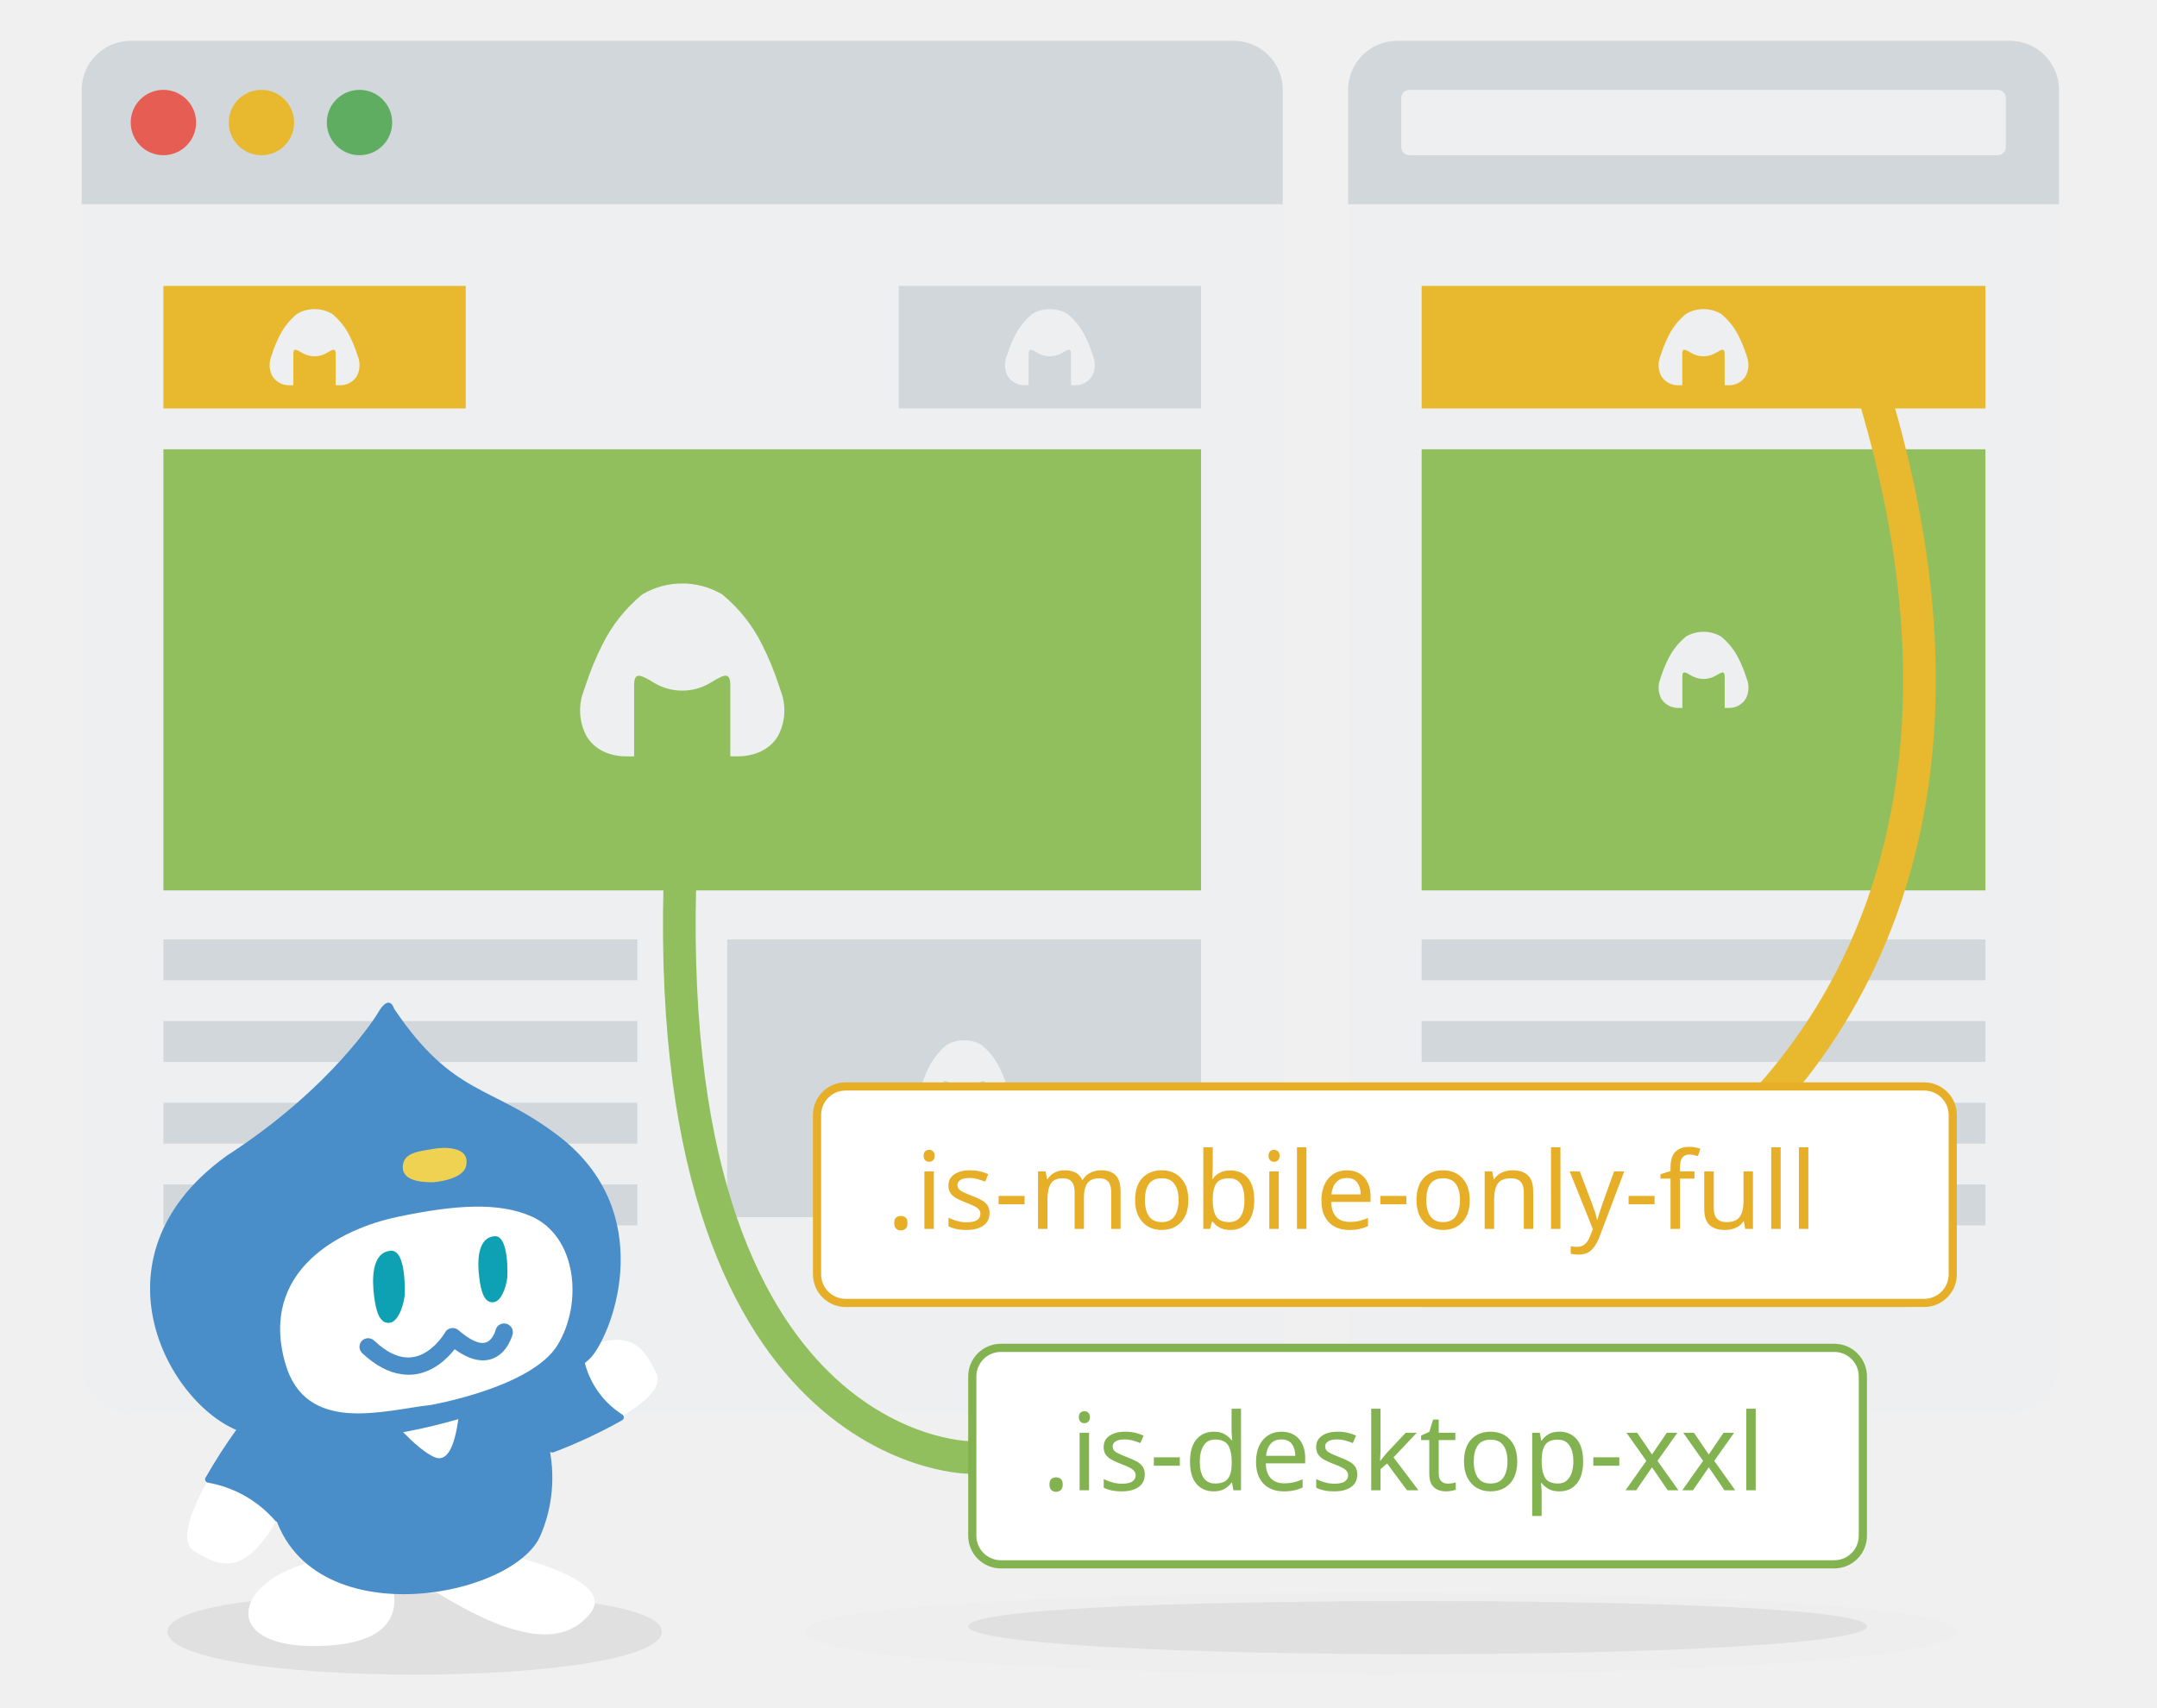
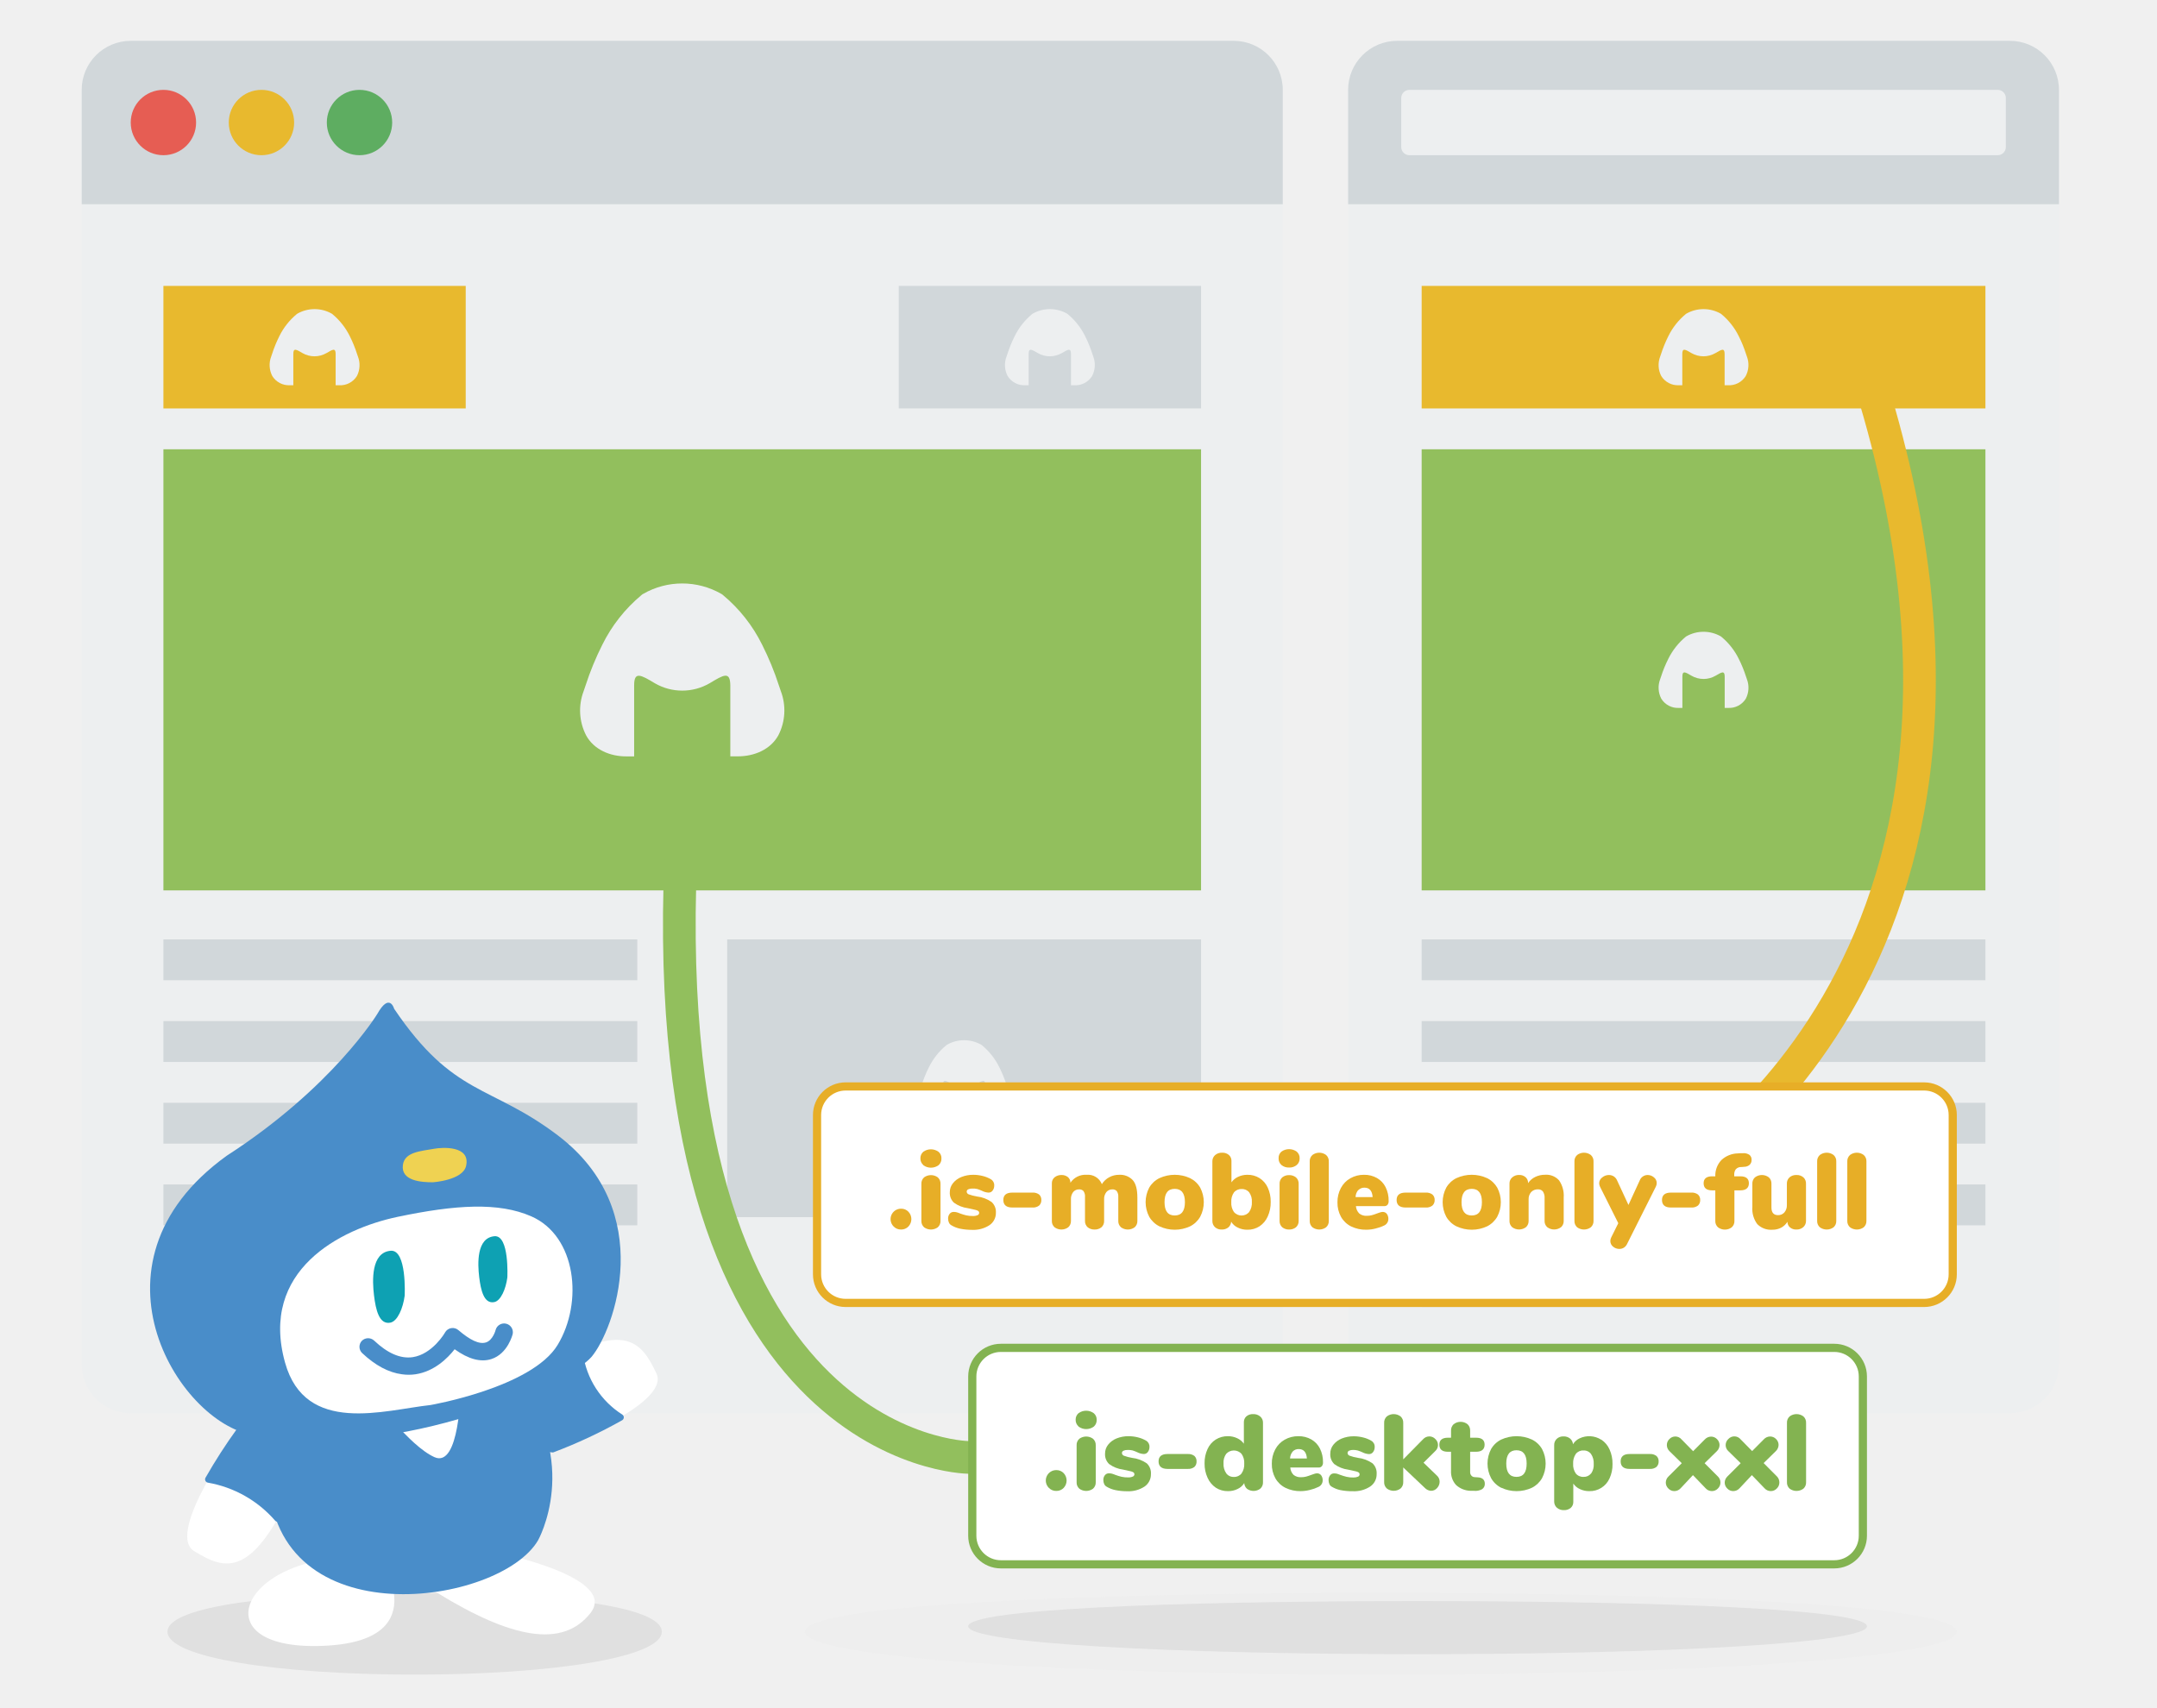
<svg xmlns="http://www.w3.org/2000/svg" id="レイヤー_1" data-name="レイヤー 1" viewBox="0 0 528 418">
  <defs>
-     <style>.cls-1{fill:#eee;}.cls-2{fill:#e0e0e0;}.cls-3{fill:#edeff0;}.cls-4{fill:#d1d7da;}.cls-5{fill:#e65d53;}.cls-6{fill:#e8b92e;}.cls-7{fill:#5ead61;}.cls-8{fill:#92bf5d;}.cls-9{fill:#fff;}.cls-10{fill:#498dc9;}.cls-11{fill:#efd252;}.cls-12{fill:#0ea1b3;}.cls-13,.cls-14{fill:none;stroke-linecap:round;stroke-miterlimit:10;stroke-width:8px;}.cls-13{stroke:#e8b92e;}.cls-14{stroke:#92bf5d;}.cls-15,.cls-16{fill:#e7ae27;}.cls-16,.cls-18{font-size:26.27px;font-family:Nunito-Black, Nunito;}.cls-17,.cls-18{fill:#83b351;}</style>
+     <style>.cls-1{fill:#eee;}.cls-2{fill:#e0e0e0;}.cls-3{fill:#edeff0;}.cls-4{fill:#d1d7da;}.cls-5{fill:#e65d53;}.cls-6{fill:#e8b92e;}.cls-7{fill:#5ead61;}.cls-8{fill:#92bf5d;}.cls-9{fill:#fff;}.cls-10{fill:#498dc9;}.cls-11{fill:#efd252;}.cls-12{fill:#0ea1b3;}.cls-13,.cls-14{fill:none;stroke-linecap:round;stroke-miterlimit:10;stroke-width:8px;}.cls-13{stroke:#e8b92e;}.cls-14{stroke:#92bf5d;}.cls-15{fill:#e7ae27;}.cls-16{fill:#83b351;}</style>
  </defs>
  <path class="cls-1" d="M479,399.5c0,6.35-63.13,10.5-141,10.5s-141-4.15-141-10.5,63.13-9.5,141-9.5S479,393.15,479,399.5Z" />
  <path class="cls-2" d="M457,398.17c0,4.13-49.25,6.83-110,6.83s-110-2.7-110-6.83S286.25,392,347,392,457,394.05,457,398.17Z" />
  <path class="cls-2" d="M162,399.5c0,6.35-27.09,10.5-60.5,10.5S41,405.85,41,399.5s27.09-9.5,60.5-9.5S162,393.15,162,399.5Z" />
  <rect class="cls-3" x="20" y="10" width="294" height="336" rx="12" ry="12" />
  <path class="cls-4" d="M32,10H302a12,12,0,0,1,12,12V50a0,0,0,0,1,0,0H20a0,0,0,0,1,0,0V22A12,12,0,0,1,32,10Z" />
  <circle class="cls-5" cx="40" cy="30" r="8" />
  <circle class="cls-6" cx="64" cy="30" r="8" />
  <circle class="cls-7" cx="88" cy="30" r="8" />
  <rect class="cls-6" x="40" y="70" width="74" height="30" />
  <rect class="cls-8" x="40" y="110" width="254" height="108" />
  <rect class="cls-4" x="178" y="230" width="116" height="68" />
  <rect class="cls-4" x="40" y="230" width="116" height="10" />
  <rect class="cls-4" x="40" y="250" width="116" height="10" />
  <rect class="cls-4" x="40" y="270" width="116" height="10" />
  <rect class="cls-4" x="40" y="290" width="116" height="10" />
  <rect class="cls-4" x="40" y="310" width="100" height="10" />
  <rect class="cls-4" x="220" y="70" width="74" height="30" />
  <path class="cls-3" d="M191.14,169.23l-.47-1.38a70.34,70.34,0,0,0-4.11-10,37.34,37.34,0,0,0-9.6-12.17l-.18-.15-.2-.12a19.21,19.21,0,0,0-19.16,0l-.2.12-.18.15a37.34,37.34,0,0,0-9.6,12.17,70.34,70.34,0,0,0-4.11,10l-.47,1.38a13.32,13.32,0,0,0,.61,10.81c1.9,3.49,5.88,5.19,9.93,5.15h1.83V167.76c0-3.44,1.6-2.56,5.06-.48a13.36,13.36,0,0,0,13.42,0c3.46-2.08,5-3,5.06.48v17.42h1.83c4.05,0,8-1.66,9.93-5.15A13.32,13.32,0,0,0,191.14,169.23Z" />
  <path class="cls-3" d="M87.62,87.3l-.21-.61a30.69,30.69,0,0,0-1.8-4.41,16.37,16.37,0,0,0-4.23-5.36l-.08-.06-.08-.06a8.51,8.51,0,0,0-8.44,0l-.08.06-.08.06a16.37,16.37,0,0,0-4.23,5.36,30.69,30.69,0,0,0-1.8,4.41l-.21.61a5.85,5.85,0,0,0,.27,4.76A4.79,4.79,0,0,0,71,94.32h.8V86.65c0-1.51.7-1.12,2.23-.21a5.87,5.87,0,0,0,5.9,0c1.53-.91,2.22-1.3,2.23.21v7.67H83a4.78,4.78,0,0,0,4.37-2.26A5.85,5.85,0,0,0,87.62,87.3Z" />
  <path class="cls-3" d="M267.62,87.3l-.21-.61a30.69,30.69,0,0,0-1.8-4.41,16.37,16.37,0,0,0-4.23-5.36l-.08-.06-.08-.06a8.51,8.51,0,0,0-8.44,0l-.08.06-.08.06a16.37,16.37,0,0,0-4.23,5.36,30.69,30.69,0,0,0-1.8,4.41l-.21.61a5.85,5.85,0,0,0,.27,4.76A4.79,4.79,0,0,0,251,94.32h.8V86.65c0-1.51.7-1.12,2.23-.21a5.87,5.87,0,0,0,5.9,0c1.53-.91,2.22-1.3,2.23.21v7.67h.8a4.78,4.78,0,0,0,4.37-2.26A5.85,5.85,0,0,0,267.62,87.3Z" />
  <path class="cls-3" d="M246.62,266.3l-.21-.61a30.69,30.69,0,0,0-1.8-4.41,16.37,16.37,0,0,0-4.23-5.36l-.08-.06-.08-.06a8.51,8.51,0,0,0-8.44,0l-.08.06-.08.06a16.37,16.37,0,0,0-4.23,5.36,30.69,30.69,0,0,0-1.8,4.41l-.21.61a5.85,5.85,0,0,0,.27,4.76,4.79,4.79,0,0,0,4.37,2.26h.8v-7.67c0-1.51.7-1.12,2.23-.21a5.87,5.87,0,0,0,5.9,0c1.53-.91,2.22-1.3,2.23.21v7.67h.8a4.78,4.78,0,0,0,4.37-2.26A5.85,5.85,0,0,0,246.62,266.3Z" />
  <rect class="cls-3" x="330" y="10" width="174" height="336" rx="12" ry="12" />
  <path class="cls-4" d="M342,10H492a12,12,0,0,1,12,12V50a0,0,0,0,1,0,0H330a0,0,0,0,1,0,0V22a12,12,0,0,1,12-12Z" />
  <rect class="cls-6" x="348" y="70" width="138" height="30" />
  <rect class="cls-8" x="348" y="110" width="138" height="108" />
  <rect class="cls-4" x="348" y="230" width="138" height="10" />
  <rect class="cls-4" x="348" y="250" width="138" height="10" />
  <rect class="cls-4" x="348" y="270" width="138" height="10" />
  <rect class="cls-4" x="348" y="290" width="138" height="10" />
  <rect class="cls-4" x="348" y="310" width="118.97" height="10" />
  <path class="cls-3" d="M427.62,166.3l-.21-.61a30.69,30.69,0,0,0-1.8-4.41,16.37,16.37,0,0,0-4.23-5.36l-.08-.06-.08-.06a8.51,8.51,0,0,0-8.44,0l-.08.06-.08.06a16.37,16.37,0,0,0-4.23,5.36,30.69,30.69,0,0,0-1.8,4.41l-.21.61a5.85,5.85,0,0,0,.27,4.76,4.79,4.79,0,0,0,4.37,2.26h.8v-7.67c0-1.51.7-1.12,2.23-.21a5.87,5.87,0,0,0,5.9,0c1.53-.91,2.22-1.3,2.23.21v7.67h.8a4.78,4.78,0,0,0,4.37-2.26A5.85,5.85,0,0,0,427.62,166.3Z" />
  <path class="cls-3" d="M427.62,87.3l-.21-.61a30.69,30.69,0,0,0-1.8-4.41,16.37,16.37,0,0,0-4.23-5.36l-.08-.06-.08-.06a8.51,8.51,0,0,0-8.44,0l-.08.06-.08.06a16.37,16.37,0,0,0-4.23,5.36,30.69,30.69,0,0,0-1.8,4.41l-.21.61a5.85,5.85,0,0,0,.27,4.76A4.79,4.79,0,0,0,411,94.32h.8V86.65c0-1.51.7-1.12,2.23-.21a5.87,5.87,0,0,0,5.9,0c1.53-.91,2.22-1.3,2.23.21v7.67h.8a4.78,4.78,0,0,0,4.37-2.26A5.85,5.85,0,0,0,427.62,87.3Z" />
  <rect class="cls-3" x="343" y="22" width="148" height="16" rx="2" ry="2" />
  <path class="cls-9" d="M122,380.19s29.39,5.94,22.55,14.72S125,401,107.22,390.09,122,380.19,122,380.19Z" />
  <path class="cls-9" d="M93.15,381.68S107.39,402.59,77.51,403,60.87,377.89,93.15,381.68Z" />
  <path class="cls-9" d="M135.17,354.78s29.22-10.8,25.5-18.55-7.82-14.13-30.86,1.06S135.17,354.78,135.17,354.78Z" />
  <path class="cls-10" d="M131.71,377.12s10.72-19-5.39-39.6c-9.23-11.79-25.64-14.47-34.8-11.93-9.43,2.62-26.94,5.26-25.78,36.36C67.21,401.13,122.36,393.11,131.71,377.12Z" />
  <path class="cls-9" d="M58.69,350.28S40.2,375.35,47.56,379.79,61.86,387.3,72.78,362,58.69,350.28,58.69,350.28Z" />
  <path class="cls-9" d="M112.73,340.34s-.2,19.18-6.38,16.42-14.82-14.68-14.82-14.68Z" />
  <path class="cls-10" d="M120.13,348.61c.64,2.51,3.4,4.45,8.21,5.77a41.85,41.85,0,0,0,6.76,1.21.7.7,0,0,0,.35,0,121.64,121.64,0,0,0,16.85-7.87.83.83,0,0,0,.4-.68.82.82,0,0,0-.36-.7,21.17,21.17,0,0,1-9.63-14.92c0-.33-.07-.65-.1-1a.8.8,0,0,0-.39-.63.86.86,0,0,0-.52-.11.81.81,0,0,0-.22.07,87.94,87.94,0,0,0-12.12,6.88C122.28,341.28,119.26,345.21,120.13,348.61Z" />
  <path class="cls-10" d="M50.31,361.79a132.64,132.64,0,0,1,7.73-12,.82.82,0,0,1,.26-.23c1.22-.66,12-6.37,16.35-2.39,2.6,2.37,2.23,7.31-1.13,15.1a101.59,101.59,0,0,1-4.84,9.91.83.83,0,0,1-.63.41h-.18a.79.79,0,0,1-.52-.28A28.17,28.17,0,0,0,50.87,363a.82.82,0,0,1-.59-.46A.81.81,0,0,1,50.31,361.79Z" />
  <path class="cls-10" d="M144.82,332.18c5.46-6.48,16.23-35.61-8.27-54.2-16.54-12.55-25.48-9.4-40.07-31,0,0-1.12-4.09-4.12,1.26,0,0-10.93,18-36.87,34.73-37.14,26.79-10.67,66.83,7.28,68.43C98.26,357.75,139.36,338.65,144.82,332.18Z" />
  <path class="cls-9" d="M105.37,344s24.81-4.28,31.13-14.72,4.57-26.65-6.45-31.48c-8-3.51-18.53-2.85-32.69.12S63.5,311.06,69.77,333.59C74.75,351.49,94.16,345.2,105.37,344Z" />
  <path class="cls-11" d="M106,289.46s7.3-.49,8.09-4c1.15-5.05-5.9-4.55-7.72-4.22-3.52.62-7.34.82-7.75,4C98.1,289.16,103.22,289.47,106,289.46Z" />
  <path class="cls-12" d="M124.19,312.77s.54-10.43-3.16-10.1c-4.41.39-4.12,6.74-3.73,10s1.18,6.61,3.67,6.13C122.6,318.5,123.83,315.55,124.19,312.77Z" />
  <path class="cls-12" d="M99.06,317.23s.58-11.37-3.45-11c-4.8.43-4.49,7.35-4.06,10.92s1.28,7.21,4,6.68C97.33,323.48,98.66,320.26,99.06,317.23Z" />
  <path class="cls-10" d="M98.39,336.47a11.54,11.54,0,0,0,3.32,0c4.59-.69,7.86-3.93,9.58-6.13,3.37,2.44,6.4,3.24,9,2.4,4-1.3,5.16-5.94,5.21-6.13a2.15,2.15,0,0,0-4.18-1c0,.07-.68,2.53-2.36,3.06s-3.92-.6-6.74-3a2.14,2.14,0,0,0-3.28.56c0,.05-3.08,5.33-7.92,6.05-3,.43-6.14-.94-9.45-4.07a2.17,2.17,0,0,0-3,.07,2.13,2.13,0,0,0,.08,3C91.86,334.3,95.13,336.05,98.39,336.47Z" />
  <path class="cls-13" d="M407,290.66S504,238,457,91" />
  <path class="cls-14" d="M237,356.82S158,356,167,203" />
  <rect class="cls-9" x="200" y="266" width="278" height="53" rx="7" ry="7" />
  <path class="cls-15" d="M471,267a6,6,0,0,1,6,6v39a6,6,0,0,1-6,6H207a6,6,0,0,1-6-6V273a6,6,0,0,1,6-6H471m0-2H207a8,8,0,0,0-8,8v39a8,8,0,0,0,8,8H471a8,8,0,0,0,8-8V273a8,8,0,0,0-8-8Z" />
-   <text class="cls-16" transform="translate(217 300.87)">.is-mobile-only-full</text>
+   <path class="cls-15" d="M218.75,300.29a2.55,2.55,0,0,1,1.82-4.36,2.42,2.42,0,0,1,1.8.74,2.64,2.64,0,0,1,0,3.62,2.42,2.42,0,0,1-1.8.74A2.45,2.45,0,0,1,218.75,300.29Z" />
+   <path class="cls-15" d="M226,285.23a2.1,2.1,0,0,1-.7-1.64A2.05,2.05,0,0,1,226,282a3.17,3.17,0,0,1,3.74,0,2,2,0,0,1,.71,1.63,2.09,2.09,0,0,1-.69,1.64,3.16,3.16,0,0,1-3.76,0Zm.21,15.26a2,2,0,0,1-.67-1.62v-9a2,2,0,0,1,.67-1.62,2.85,2.85,0,0,1,3.34,0,2,2,0,0,1,.67,1.62v9a2,2,0,0,1-.67,1.62,2.85,2.85,0,0,1-3.34,0Z" />
+   <path class="cls-15" d="M235,300.82a6.78,6.78,0,0,1-2.13-.84,1.38,1.38,0,0,1-.58-.63,2.33,2.33,0,0,1-.21-1,1.81,1.81,0,0,1,.38-1.17,1.2,1.2,0,0,1,1-.46,2.89,2.89,0,0,1,.74.09,6.3,6.3,0,0,1,.84.3,13.72,13.72,0,0,0,1.48.45,6.82,6.82,0,0,0,1.64.16,2.61,2.61,0,0,0,1.12-.2.62.62,0,0,0,.41-.56.55.55,0,0,0-.2-.45,2,2,0,0,0-.75-.3c-.37-.1-1-.23-1.86-.41a7.31,7.31,0,0,1-3.38-1.35,3.24,3.24,0,0,1-1-2.56,3.45,3.45,0,0,1,.75-2.18,5,5,0,0,1,2.06-1.53,7.71,7.71,0,0,1,2.95-.55,9.29,9.29,0,0,1,2.3.29,7.34,7.34,0,0,1,2,.81,1.65,1.65,0,0,1,.81,1.53,1.93,1.93,0,0,1-.39,1.23,1.18,1.18,0,0,1-1,.5,3.91,3.91,0,0,1-1.63-.45,9.23,9.23,0,0,0-1.12-.43A4.23,4.23,0,0,0,238,291a2.18,2.18,0,0,0-1,.19.62.62,0,0,0-.37.57.74.74,0,0,0,.51.66,10.81,10.81,0,0,0,2,.52,7.72,7.72,0,0,1,3.59,1.35,3.28,3.28,0,0,1,1.05,2.62,3.59,3.59,0,0,1-1.58,3.06,7.2,7.2,0,0,1-4.27,1.14A14.55,14.55,0,0,1,235,300.82Z" />
+   <path class="cls-15" d="M245.6,293.8c0-1.2.73-1.81,2.19-1.81h4.93a2.48,2.48,0,0,1,1.65.47,1.73,1.73,0,0,1,.53,1.34,1.78,1.78,0,0,1-.53,1.36,2.43,2.43,0,0,1-1.65.48h-4.93C246.33,295.64,245.6,295,245.6,293.8Z" />
+   <path class="cls-15" d="M277.26,288.91c.77.84,1.15,2.28,1.15,4.29v5.67a2,2,0,0,1-.67,1.62,2.84,2.84,0,0,1-3.33,0,2,2,0,0,1-.67-1.62v-5.78a2.28,2.28,0,0,0-.37-1.47,1.37,1.37,0,0,0-1.08-.42,1.83,1.83,0,0,0-1.47.66,2.72,2.72,0,0,0-.55,1.81v5.2a2,2,0,0,1-.66,1.62,2.57,2.57,0,0,1-1.68.54,2.59,2.59,0,0,1-1.67-.54,2,2,0,0,1-.67-1.62v-5.78a2.29,2.29,0,0,0-.36-1.47,1.37,1.37,0,0,0-1.08-.42,1.79,1.79,0,0,0-1.46.66,2.77,2.77,0,0,0-.54,1.81v5.2a2,2,0,0,1-.67,1.62,2.84,2.84,0,0,1-3.33,0,2,2,0,0,1-.67-1.62v-9.08a1.87,1.87,0,0,1,.69-1.57,2.65,2.65,0,0,1,1.67-.54,2.45,2.45,0,0,1,1.54.49,1.75,1.75,0,0,1,.64,1.41,4.39,4.39,0,0,1,3.94-1.95,3.67,3.67,0,0,1,3.76,2.29,4.78,4.78,0,0,1,1.76-1.67,5,5,0,0,1,2.49-.62A4.22,4.22,0,0,1,277.26,288.91Z" />
+   <path class="cls-15" d="M283.81,300.25a5.91,5.91,0,0,1-2.5-2.35,7.66,7.66,0,0,1,0-7.13,5.88,5.88,0,0,1,2.49-2.32,9,9,0,0,1,7.51,0,5.85,5.85,0,0,1,2.48,2.32,7.66,7.66,0,0,1,0,7.13,5.92,5.92,0,0,1-2.48,2.35,8.89,8.89,0,0,1-7.5,0Zm6.24-5.92c0-2.17-.83-3.26-2.5-3.26s-2.49,1.09-2.49,3.26.83,3.26,2.49,3.26S290.05,296.5,290.05,294.33Z" />
+   <path class="cls-15" d="M308.33,288.45a5.39,5.39,0,0,1,2,2.32,8.09,8.09,0,0,1,.72,3.51,8.29,8.29,0,0,1-.72,3.54,5.66,5.66,0,0,1-2,2.41,5.28,5.28,0,0,1-3,.85,5.11,5.11,0,0,1-2.35-.53,3.66,3.66,0,0,1-1.61-1.44,2,2,0,0,1-.7,1.41,2.46,2.46,0,0,1-1.62.51,2.31,2.31,0,0,1-1.66-.59,2.06,2.06,0,0,1-.62-1.57V284.32a2,2,0,0,1,.66-1.51,2.49,2.49,0,0,1,1.73-.59,2.4,2.4,0,0,1,1.65.55,1.86,1.86,0,0,1,.63,1.47v5.23a4.06,4.06,0,0,1,1.62-1.34,5.21,5.21,0,0,1,2.27-.5A5.39,5.39,0,0,1,308.33,288.45Zm-2.55,8.28a3.93,3.93,0,0,0,.66-2.45,3.68,3.68,0,0,0-.65-2.34,2.21,2.21,0,0,0-1.85-.82,2.28,2.28,0,0,0-1.89.83,3.75,3.75,0,0,0-.65,2.38,3.85,3.85,0,0,0,.65,2.42,2.47,2.47,0,0,0,3.73,0Z" />
+   <path class="cls-15" d="M313.67,285.23a2.09,2.09,0,0,1-.69-1.64,2,2,0,0,1,.69-1.63,3.19,3.19,0,0,1,3.75,0,2,2,0,0,1,.71,1.63,2.07,2.07,0,0,1-.7,1.64,2.73,2.73,0,0,1-1.88.62A2.77,2.77,0,0,1,313.67,285.23Zm.22,15.26a2,2,0,0,1-.67-1.62v-9a2,2,0,0,1,.67-1.62,2.55,2.55,0,0,1,1.66-.54,2.58,2.58,0,0,1,1.67.54,2,2,0,0,1,.67,1.62v9a2,2,0,0,1-.67,1.62,2.58,2.58,0,0,1-1.67.54A2.55,2.55,0,0,1,313.89,300.49Z" />
+   <path class="cls-15" d="M321.27,300.49a2,2,0,0,1-.67-1.62V284.4a2,2,0,0,1,.67-1.63,2.8,2.8,0,0,1,3.33,0,2,2,0,0,1,.67,1.63v14.47a2,2,0,0,1-.67,1.62,2.84,2.84,0,0,1-3.33,0Z" />
+   <path class="cls-15" d="M339.47,297.19a2,2,0,0,1,.38,1.24,1.74,1.74,0,0,1-1,1.6,10.05,10.05,0,0,1-2.12.75,9.43,9.43,0,0,1-2.25.3,8.22,8.22,0,0,1-3.75-.81,5.88,5.88,0,0,1-2.47-2.34,7.1,7.1,0,0,1-.87-3.57,7.22,7.22,0,0,1,.83-3.48,5.85,5.85,0,0,1,2.31-2.39,6.6,6.6,0,0,1,3.35-.86,6.2,6.2,0,0,1,3.18.79,5.29,5.29,0,0,1,2.11,2.23,7.3,7.3,0,0,1,.75,3.39,1.43,1.43,0,0,1-.27.93,1,1,0,0,1-.8.33h-6.94a2.84,2.84,0,0,0,.82,1.81,2.74,2.74,0,0,0,1.86.56,4.61,4.61,0,0,0,1.21-.15,11,11,0,0,0,1.23-.41l.78-.27a2.28,2.28,0,0,1,.69-.12A1.23,1.23,0,0,1,339.47,297.19Zm-7-5.82a2.78,2.78,0,0,0-.65,1.72H336c-.11-1.54-.77-2.31-2-2.31A1.94,1.94,0,0,0,332.52,291.37Z" />
+   <path class="cls-15" d="M341.87,293.8c0-1.2.73-1.81,2.18-1.81H349a2.45,2.45,0,0,1,1.64.47,1.7,1.7,0,0,1,.54,1.34,1.75,1.75,0,0,1-.54,1.36,2.4,2.4,0,0,1-1.64.48h-4.94C342.6,295.64,341.87,295,341.87,293.8Z" />
+   <path class="cls-15" d="M356.52,300.25a5.91,5.91,0,0,1-2.5-2.35,7.66,7.66,0,0,1,0-7.13,5.85,5.85,0,0,1,2.48-2.32,9,9,0,0,1,7.52,0,5.91,5.91,0,0,1,2.48,2.32,7.66,7.66,0,0,1,0,7.13,6,6,0,0,1-2.48,2.35,8.89,8.89,0,0,1-7.5,0Zm6.23-5.92c0-2.17-.83-3.26-2.49-3.26s-2.5,1.09-2.5,3.26.83,3.26,2.5,3.26S362.75,296.5,362.75,294.33Z" />
+   <path class="cls-15" d="M381.64,289a6.55,6.55,0,0,1,1.13,4.19v5.67a2,2,0,0,1-.63,1.58,2.81,2.81,0,0,1-3.42,0,2,2,0,0,1-.63-1.58v-5.46a2.77,2.77,0,0,0-.4-1.68,1.45,1.45,0,0,0-1.22-.53,2.17,2.17,0,0,0-1.67.67,2.57,2.57,0,0,0-.62,1.8v5.2a2,2,0,0,1-.63,1.58,2.81,2.81,0,0,1-3.42,0,2,2,0,0,1-.63-1.58v-9.08a1.92,1.92,0,0,1,.66-1.51,2.44,2.44,0,0,1,1.71-.6,2.25,2.25,0,0,1,1.59.56,1.87,1.87,0,0,1,.59,1.44,4.38,4.38,0,0,1,1.76-1.52,5.38,5.38,0,0,1,2.39-.53A4.18,4.18,0,0,1,381.64,289Z" />
+   <path class="cls-15" d="M386.07,300.49a2,2,0,0,1-.67-1.62V284.4a2,2,0,0,1,.67-1.63,2.8,2.8,0,0,1,3.33,0,2,2,0,0,1,.67,1.63v14.47a2,2,0,0,1-.67,1.62,2.84,2.84,0,0,1-3.33,0Z" />
+   <path class="cls-15" d="M402.21,288a2,2,0,0,1,1.1-.32,2.32,2.32,0,0,1,1.55.58,1.74,1.74,0,0,1,.68,1.39,1.92,1.92,0,0,1-.21.87l-7,13.95a2.22,2.22,0,0,1-.83,1,2.07,2.07,0,0,1-1.11.31,2.36,2.36,0,0,1-1.54-.56,1.77,1.77,0,0,1-.67-1.38,2,2,0,0,1,.24-.92l1.71-3.44-4.47-8.93a2.15,2.15,0,0,1-.21-.84,1.78,1.78,0,0,1,.74-1.43,2.54,2.54,0,0,1,1.65-.6,2.2,2.2,0,0,1,1.17.33,2.15,2.15,0,0,1,.83,1l2.78,6,2.76-6A2,2,0,0,1,402.21,288Z" />
+   <path class="cls-15" d="M406.83,293.8c0-1.2.73-1.81,2.18-1.81H414a2.47,2.47,0,0,1,1.64.47,1.7,1.7,0,0,1,.54,1.34,1.75,1.75,0,0,1-.54,1.36,2.41,2.41,0,0,1-1.64.48H409C407.56,295.64,406.83,295,406.83,293.8Z" />
+   <path class="cls-15" d="M424.89,286.28a2.16,2.16,0,0,0-.38,1.35V288H426c1.4,0,2.1.57,2.1,1.7s-.7,1.74-2.1,1.74h-1.44v7.43a2,2,0,0,1-.67,1.63,2.81,2.81,0,0,1-3.34,0,2,2,0,0,1-.67-1.63v-7.43h-.76q-2.1,0-2.1-1.74c0-1.13.7-1.7,2.1-1.7h.76a5.51,5.51,0,0,1,1.51-4,6.07,6.07,0,0,1,4-1.61l.69-.05a4,4,0,0,1,.55,0,2.53,2.53,0,0,1,1.63.42,1.5,1.5,0,0,1,.5,1.21,1.57,1.57,0,0,1-.48,1.22,2,2,0,0,1-1.28.48l-.69.06A1.72,1.72,0,0,0,424.89,286.28Z" />
+   <path class="cls-15" d="M441.45,288.26a2,2,0,0,1,.63,1.58v9.09a2,2,0,0,1-.66,1.51,2.44,2.44,0,0,1-1.7.59,2.32,2.32,0,0,1-1.55-.51,1.77,1.77,0,0,1-.63-1.38,4.15,4.15,0,0,1-1.54,1.44,4.51,4.51,0,0,1-2.14.5,4.68,4.68,0,0,1-3.71-1.38,6.24,6.24,0,0,1-1.2-4.19v-5.67a2,2,0,0,1,.63-1.58,2.8,2.8,0,0,1,3.41,0,2,2,0,0,1,.63,1.58v5.78c0,1.26.54,1.89,1.63,1.89a2,2,0,0,0,1.55-.68,2.64,2.64,0,0,0,.6-1.79v-5.2a2,2,0,0,1,.64-1.58,2.43,2.43,0,0,1,1.7-.58A2.46,2.46,0,0,1,441.45,288.26Z" />
+   <path class="cls-15" d="M445.48,300.49a2,2,0,0,1-.67-1.62V284.4a2,2,0,0,1,.67-1.63,2.81,2.81,0,0,1,3.34,0,2,2,0,0,1,.67,1.63v14.47a2,2,0,0,1-.67,1.62,2.85,2.85,0,0,1-3.34,0Z" />
+   <path class="cls-15" d="M452.86,300.49a2,2,0,0,1-.67-1.62V284.4a2,2,0,0,1,.67-1.63,2.81,2.81,0,0,1,3.34,0,2,2,0,0,1,.67,1.63v14.47a2,2,0,0,1-.67,1.62,2.85,2.85,0,0,1-3.34,0Z" />
  <rect class="cls-9" x="238" y="330" width="218" height="53" rx="7" ry="7" />
-   <path class="cls-17" d="M449,331a6,6,0,0,1,6,6v39a6,6,0,0,1-6,6H245a6,6,0,0,1-6-6V337a6,6,0,0,1,6-6H449m0-2H245a8,8,0,0,0-8,8v39a8,8,0,0,0,8,8H449a8,8,0,0,0,8-8V337a8,8,0,0,0-8-8Z" />
-   <text class="cls-18" transform="translate(255 364.87)">.is-desktop-xxl</text>
+   <path class="cls-16" d="M449,331a6,6,0,0,1,6,6v39a6,6,0,0,1-6,6H245a6,6,0,0,1-6-6V337a6,6,0,0,1,6-6H449m0-2H245a8,8,0,0,0-8,8v39a8,8,0,0,0,8,8H449a8,8,0,0,0,8-8V337a8,8,0,0,0-8-8Z" />
+   <path class="cls-16" d="M256.75,364.29a2.55,2.55,0,0,1,1.82-4.36,2.42,2.42,0,0,1,1.8.74,2.64,2.64,0,0,1,0,3.62,2.42,2.42,0,0,1-1.8.74A2.45,2.45,0,0,1,256.75,364.29Z" />
+   <path class="cls-16" d="M264,349.23a2.1,2.1,0,0,1-.7-1.64A2.05,2.05,0,0,1,264,346a3.17,3.17,0,0,1,3.74,0,2,2,0,0,1,.71,1.63,2.09,2.09,0,0,1-.69,1.64,3.16,3.16,0,0,1-3.76,0Zm.21,15.26a2,2,0,0,1-.67-1.62v-9a2,2,0,0,1,.67-1.62,2.85,2.85,0,0,1,3.34,0,2,2,0,0,1,.67,1.62v9a2,2,0,0,1-.67,1.62,2.85,2.85,0,0,1-3.34,0Z" />
+   <path class="cls-16" d="M273,364.82a6.78,6.78,0,0,1-2.13-.84,1.38,1.38,0,0,1-.58-.63,2.33,2.33,0,0,1-.21-1,1.81,1.81,0,0,1,.38-1.17,1.2,1.2,0,0,1,1-.46,2.89,2.89,0,0,1,.74.09,6.3,6.3,0,0,1,.84.3,13.72,13.72,0,0,0,1.48.45,6.82,6.82,0,0,0,1.64.16,2.61,2.61,0,0,0,1.12-.2.62.62,0,0,0,.41-.56.55.55,0,0,0-.2-.45,2,2,0,0,0-.75-.3c-.37-.1-1-.23-1.86-.41a7.31,7.31,0,0,1-3.38-1.35,3.24,3.24,0,0,1-1-2.56,3.45,3.45,0,0,1,.75-2.18,5,5,0,0,1,2.06-1.53,7.71,7.71,0,0,1,2.95-.55,9.29,9.29,0,0,1,2.3.29,7.34,7.34,0,0,1,2,.81,1.65,1.65,0,0,1,.81,1.53,1.93,1.93,0,0,1-.39,1.23,1.18,1.18,0,0,1-1,.5,3.91,3.91,0,0,1-1.63-.45,9.23,9.23,0,0,0-1.12-.43A4.23,4.23,0,0,0,276,355a2.18,2.18,0,0,0-1,.19.62.62,0,0,0-.37.57.74.74,0,0,0,.51.66,10.81,10.81,0,0,0,2,.52,7.72,7.72,0,0,1,3.59,1.35,3.28,3.28,0,0,1,1,2.62,3.59,3.59,0,0,1-1.58,3.06,7.2,7.2,0,0,1-4.27,1.14A14.55,14.55,0,0,1,273,364.82Z" />
+   <path class="cls-16" d="M283.6,357.8c0-1.2.73-1.81,2.19-1.81h4.93a2.48,2.48,0,0,1,1.65.47,1.73,1.73,0,0,1,.53,1.34,1.78,1.78,0,0,1-.53,1.36,2.43,2.43,0,0,1-1.65.48h-4.93C284.33,359.64,283.6,359,283.6,357.8Z" />
+   <path class="cls-16" d="M308.49,346.81a1.93,1.93,0,0,1,.67,1.51v14.55a2,2,0,0,1-.63,1.58,2.73,2.73,0,0,1-3.27.07,2,2,0,0,1-.69-1.41,3.74,3.74,0,0,1-1.62,1.44,5.11,5.11,0,0,1-2.35.53,5.28,5.28,0,0,1-3-.85,5.76,5.76,0,0,1-2-2.41,8.15,8.15,0,0,1-.74-3.54,8,8,0,0,1,.73-3.51,5.34,5.34,0,0,1,2-2.32,5.42,5.42,0,0,1,3-.82,5.21,5.21,0,0,1,2.27.5,4.06,4.06,0,0,1,1.62,1.34v-5.23a1.88,1.88,0,0,1,.61-1.47,2.42,2.42,0,0,1,1.67-.55A2.51,2.51,0,0,1,308.49,346.81Zm-4.58,13.94a3.85,3.85,0,0,0,.66-2.42,3.75,3.75,0,0,0-.66-2.38,2.55,2.55,0,0,0-3.76,0,3.62,3.62,0,0,0-.65,2.34,3.89,3.89,0,0,0,.67,2.44,2.19,2.19,0,0,0,1.85.87A2.26,2.26,0,0,0,303.91,360.75Z" />
+   <path class="cls-16" d="M323.39,361.19a2,2,0,0,1,.38,1.24,1.73,1.73,0,0,1-1,1.6,10,10,0,0,1-2.11.75,9.49,9.49,0,0,1-2.25.3,8.19,8.19,0,0,1-3.75-.81,5.82,5.82,0,0,1-2.47-2.34,7.1,7.1,0,0,1-.87-3.57,7.22,7.22,0,0,1,.83-3.48,5.85,5.85,0,0,1,2.31-2.39,6.58,6.58,0,0,1,3.35-.86,6.2,6.2,0,0,1,3.18.79,5.35,5.35,0,0,1,2.11,2.23,7.3,7.3,0,0,1,.75,3.39,1.38,1.38,0,0,1-.28.93,1,1,0,0,1-.8.33h-6.93a2.84,2.84,0,0,0,.81,1.81,2.75,2.75,0,0,0,1.87.56,4.66,4.66,0,0,0,1.21-.15,12.6,12.6,0,0,0,1.23-.41l.78-.27a2.28,2.28,0,0,1,.69-.12A1.24,1.24,0,0,1,323.39,361.19Zm-6.95-5.82a2.85,2.85,0,0,0-.66,1.72h4.13c-.11-1.54-.78-2.31-2-2.31A1.94,1.94,0,0,0,316.44,355.37Z" />
+   <path class="cls-16" d="M328.07,364.82A6.81,6.81,0,0,1,326,364a1.33,1.33,0,0,1-.58-.63,2.33,2.33,0,0,1-.21-1,1.81,1.81,0,0,1,.38-1.17,1.17,1.17,0,0,1,1-.46,2.81,2.81,0,0,1,.73.09,6.3,6.3,0,0,1,.84.3,13.82,13.82,0,0,0,1.49.45,6.82,6.82,0,0,0,1.64.16,2.67,2.67,0,0,0,1.12-.2.61.61,0,0,0,.4-.56.54.54,0,0,0-.19-.45,2,2,0,0,0-.75-.3c-.37-.1-1-.23-1.87-.41a7.26,7.26,0,0,1-3.37-1.35,3.24,3.24,0,0,1-1-2.56,3.45,3.45,0,0,1,.75-2.18,5,5,0,0,1,2.06-1.53,7.7,7.7,0,0,1,2.94-.55,9.23,9.23,0,0,1,2.3.29,7.09,7.09,0,0,1,2,.81,1.64,1.64,0,0,1,.82,1.53,1.93,1.93,0,0,1-.39,1.23,1.19,1.19,0,0,1-1,.5,4,4,0,0,1-1.63-.45,9.83,9.83,0,0,0-1.11-.43,4.34,4.34,0,0,0-1.14-.14,2.25,2.25,0,0,0-1,.19.64.64,0,0,0-.37.57.73.73,0,0,0,.52.66,10.87,10.87,0,0,0,2,.52,7.72,7.72,0,0,1,3.6,1.35,3.28,3.28,0,0,1,1,2.62,3.58,3.58,0,0,1-1.59,3.06,7.18,7.18,0,0,1-4.27,1.14A14.69,14.69,0,0,1,328.07,364.82Z" />
+   <path class="cls-16" d="M352.4,362.77a2.26,2.26,0,0,1-.62,1.55,1.93,1.93,0,0,1-1.48.68,2.22,2.22,0,0,1-1.47-.66l-5.34-5.06v3.54a2,2,0,0,1-.67,1.63,2.8,2.8,0,0,1-3.33,0,2,2,0,0,1-.67-1.63V348.4a2,2,0,0,1,.67-1.63,2.8,2.8,0,0,1,3.33,0,2,2,0,0,1,.67,1.63v8.9l4.86-4.93a2.06,2.06,0,0,1,1.53-.69,2,2,0,0,1,1.48.65,2,2,0,0,1,.64,1.46,2,2,0,0,1-.68,1.49l-2.86,2.84,3.25,3.13A2,2,0,0,1,352.4,362.77Z" />
+   <path class="cls-16" d="M363.46,363.27a1.49,1.49,0,0,1-.71,1.36,3.44,3.44,0,0,1-2,.37L360,365a5.43,5.43,0,0,1-3.59-1.43,4.77,4.77,0,0,1-1.22-3.48v-4.65h-.76q-2.1,0-2.1-1.74c0-1.13.7-1.7,2.1-1.7h.76v-1.71a2.06,2.06,0,0,1,.63-1.59,2.77,2.77,0,0,1,3.42,0,2.06,2.06,0,0,1,.63,1.59V352h1.44c1.4,0,2.1.57,2.1,1.7s-.7,1.74-2.1,1.74h-1.44v5a1.24,1.24,0,0,0,.3.84,1.07,1.07,0,0,0,.77.37l.77.05C362.87,361.76,363.46,362.29,363.46,363.27Z" />
+   <path class="cls-16" d="M367.46,364.25A5.89,5.89,0,0,1,365,361.9a7.66,7.66,0,0,1,0-7.13,5.8,5.8,0,0,1,2.48-2.32,9,9,0,0,1,7.51,0,5.8,5.8,0,0,1,2.48,2.32,7.66,7.66,0,0,1,0,7.13,5.86,5.86,0,0,1-2.48,2.35,8.89,8.89,0,0,1-7.5,0Zm6.24-5.92c0-2.17-.83-3.26-2.49-3.26s-2.5,1.09-2.5,3.26.83,3.26,2.5,3.26S373.7,360.5,373.7,358.33Z" />
+   <path class="cls-16" d="M392,352.49a5.57,5.57,0,0,1,2,2.4,8.29,8.29,0,0,1,.72,3.54,8.06,8.06,0,0,1-.72,3.51,5.27,5.27,0,0,1-5,3.14,5.21,5.21,0,0,1-2.27-.5,4,4,0,0,1-1.61-1.34v4.47a1.86,1.86,0,0,1-.63,1.47,2.43,2.43,0,0,1-1.66.55,2.49,2.49,0,0,1-1.73-.59,2,2,0,0,1-.66-1.51V353.84a2.06,2.06,0,0,1,.62-1.56,2.29,2.29,0,0,1,1.67-.6,2.4,2.4,0,0,1,1.61.53,2,2,0,0,1,.7,1.39,3.77,3.77,0,0,1,1.61-1.44,5.5,5.5,0,0,1,5.31.33Zm-2.52,8.28a3.68,3.68,0,0,0,.64-2.34,4,4,0,0,0-.66-2.45,2.19,2.19,0,0,0-1.86-.86,2.24,2.24,0,0,0-1.87.85,3.89,3.89,0,0,0-.65,2.41,3.79,3.79,0,0,0,.65,2.38,2.29,2.29,0,0,0,1.9.83A2.21,2.21,0,0,0,389.45,360.77Z" />
+   <path class="cls-16" d="M396.71,357.8c0-1.2.73-1.81,2.18-1.81h4.94a2.47,2.47,0,0,1,1.64.47,1.7,1.7,0,0,1,.54,1.34,1.75,1.75,0,0,1-.54,1.36,2.41,2.41,0,0,1-1.64.48h-4.94C397.44,359.64,396.71,359,396.71,357.8Z" />
+   <path class="cls-16" d="M421.14,363a2,2,0,0,1-.63,1.44,2,2,0,0,1-1.47.63,2.06,2.06,0,0,1-1.55-.71l-3.08-3.2-3,3.2a2.08,2.08,0,0,1-1.55.71,2,2,0,0,1-1.47-.63,2,2,0,0,1-.63-1.44,2.06,2.06,0,0,1,.65-1.5l3.26-3.26-3-2.94a2.07,2.07,0,0,1-.65-1.49,2,2,0,0,1,.62-1.48,2,2,0,0,1,1.45-.63,2,2,0,0,1,1.55.74l2.81,2.86,2.84-2.86a2.12,2.12,0,0,1,1.55-.71,2,2,0,0,1,1.46.62,2,2,0,0,1,.62,1.43,2.13,2.13,0,0,1-.66,1.52l-3,2.94,3.26,3.26A2.07,2.07,0,0,1,421.14,363Z" />
+   <path class="cls-16" d="M435.56,363a2,2,0,0,1-.63,1.44,2,2,0,0,1-1.47.63,2.06,2.06,0,0,1-1.55-.71l-3.08-3.2-3,3.2a2.08,2.08,0,0,1-1.55.71,2,2,0,0,1-1.47-.63,2,2,0,0,1-.63-1.44,2.1,2.1,0,0,1,.65-1.5l3.26-3.26-3-2.94a2,2,0,0,1,0-3,2,2,0,0,1,1.45-.63,2,2,0,0,1,1.55.74l2.81,2.86,2.84-2.86a2.12,2.12,0,0,1,1.55-.71,2,2,0,0,1,1.46.62,2,2,0,0,1,.62,1.43,2.13,2.13,0,0,1-.66,1.52l-3,2.94,3.25,3.26A2.07,2.07,0,0,1,435.56,363Z" />
+   <path class="cls-16" d="M438.09,364.49a2,2,0,0,1-.67-1.62V348.4a2,2,0,0,1,.67-1.63,2.81,2.81,0,0,1,3.34,0,2,2,0,0,1,.67,1.63v14.47a2,2,0,0,1-.67,1.62,2.85,2.85,0,0,1-3.34,0Z" />
</svg>
